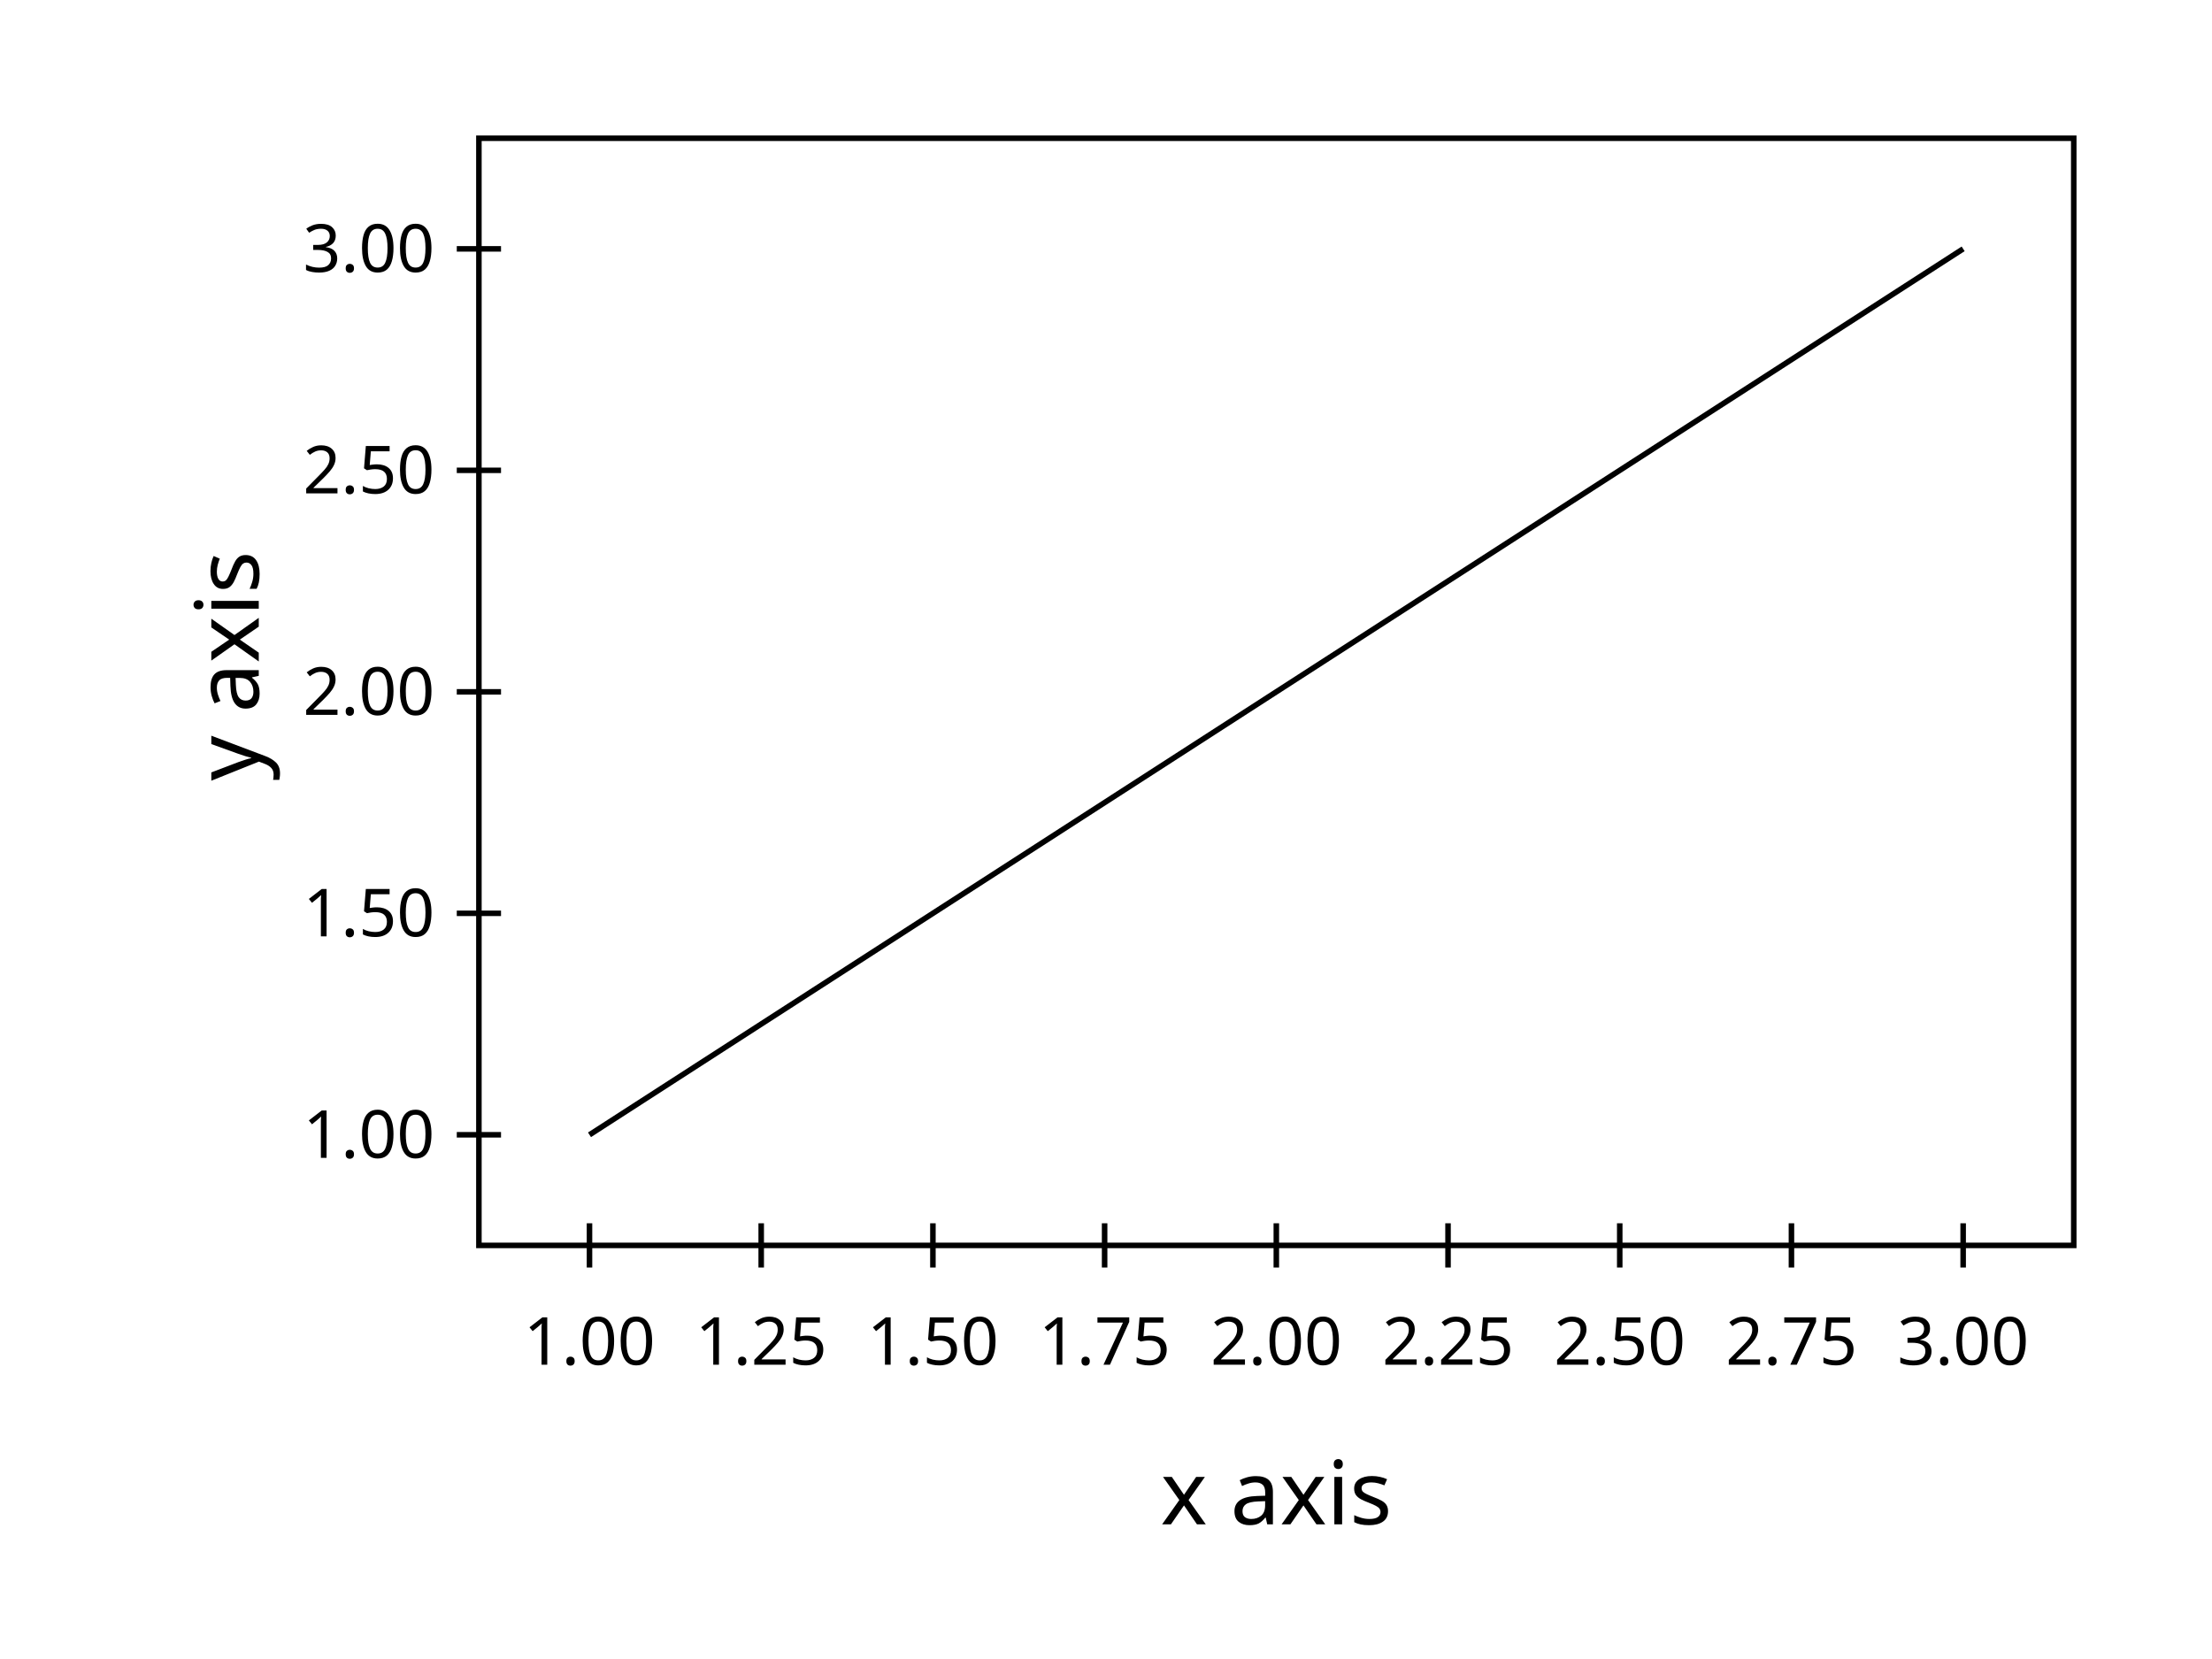
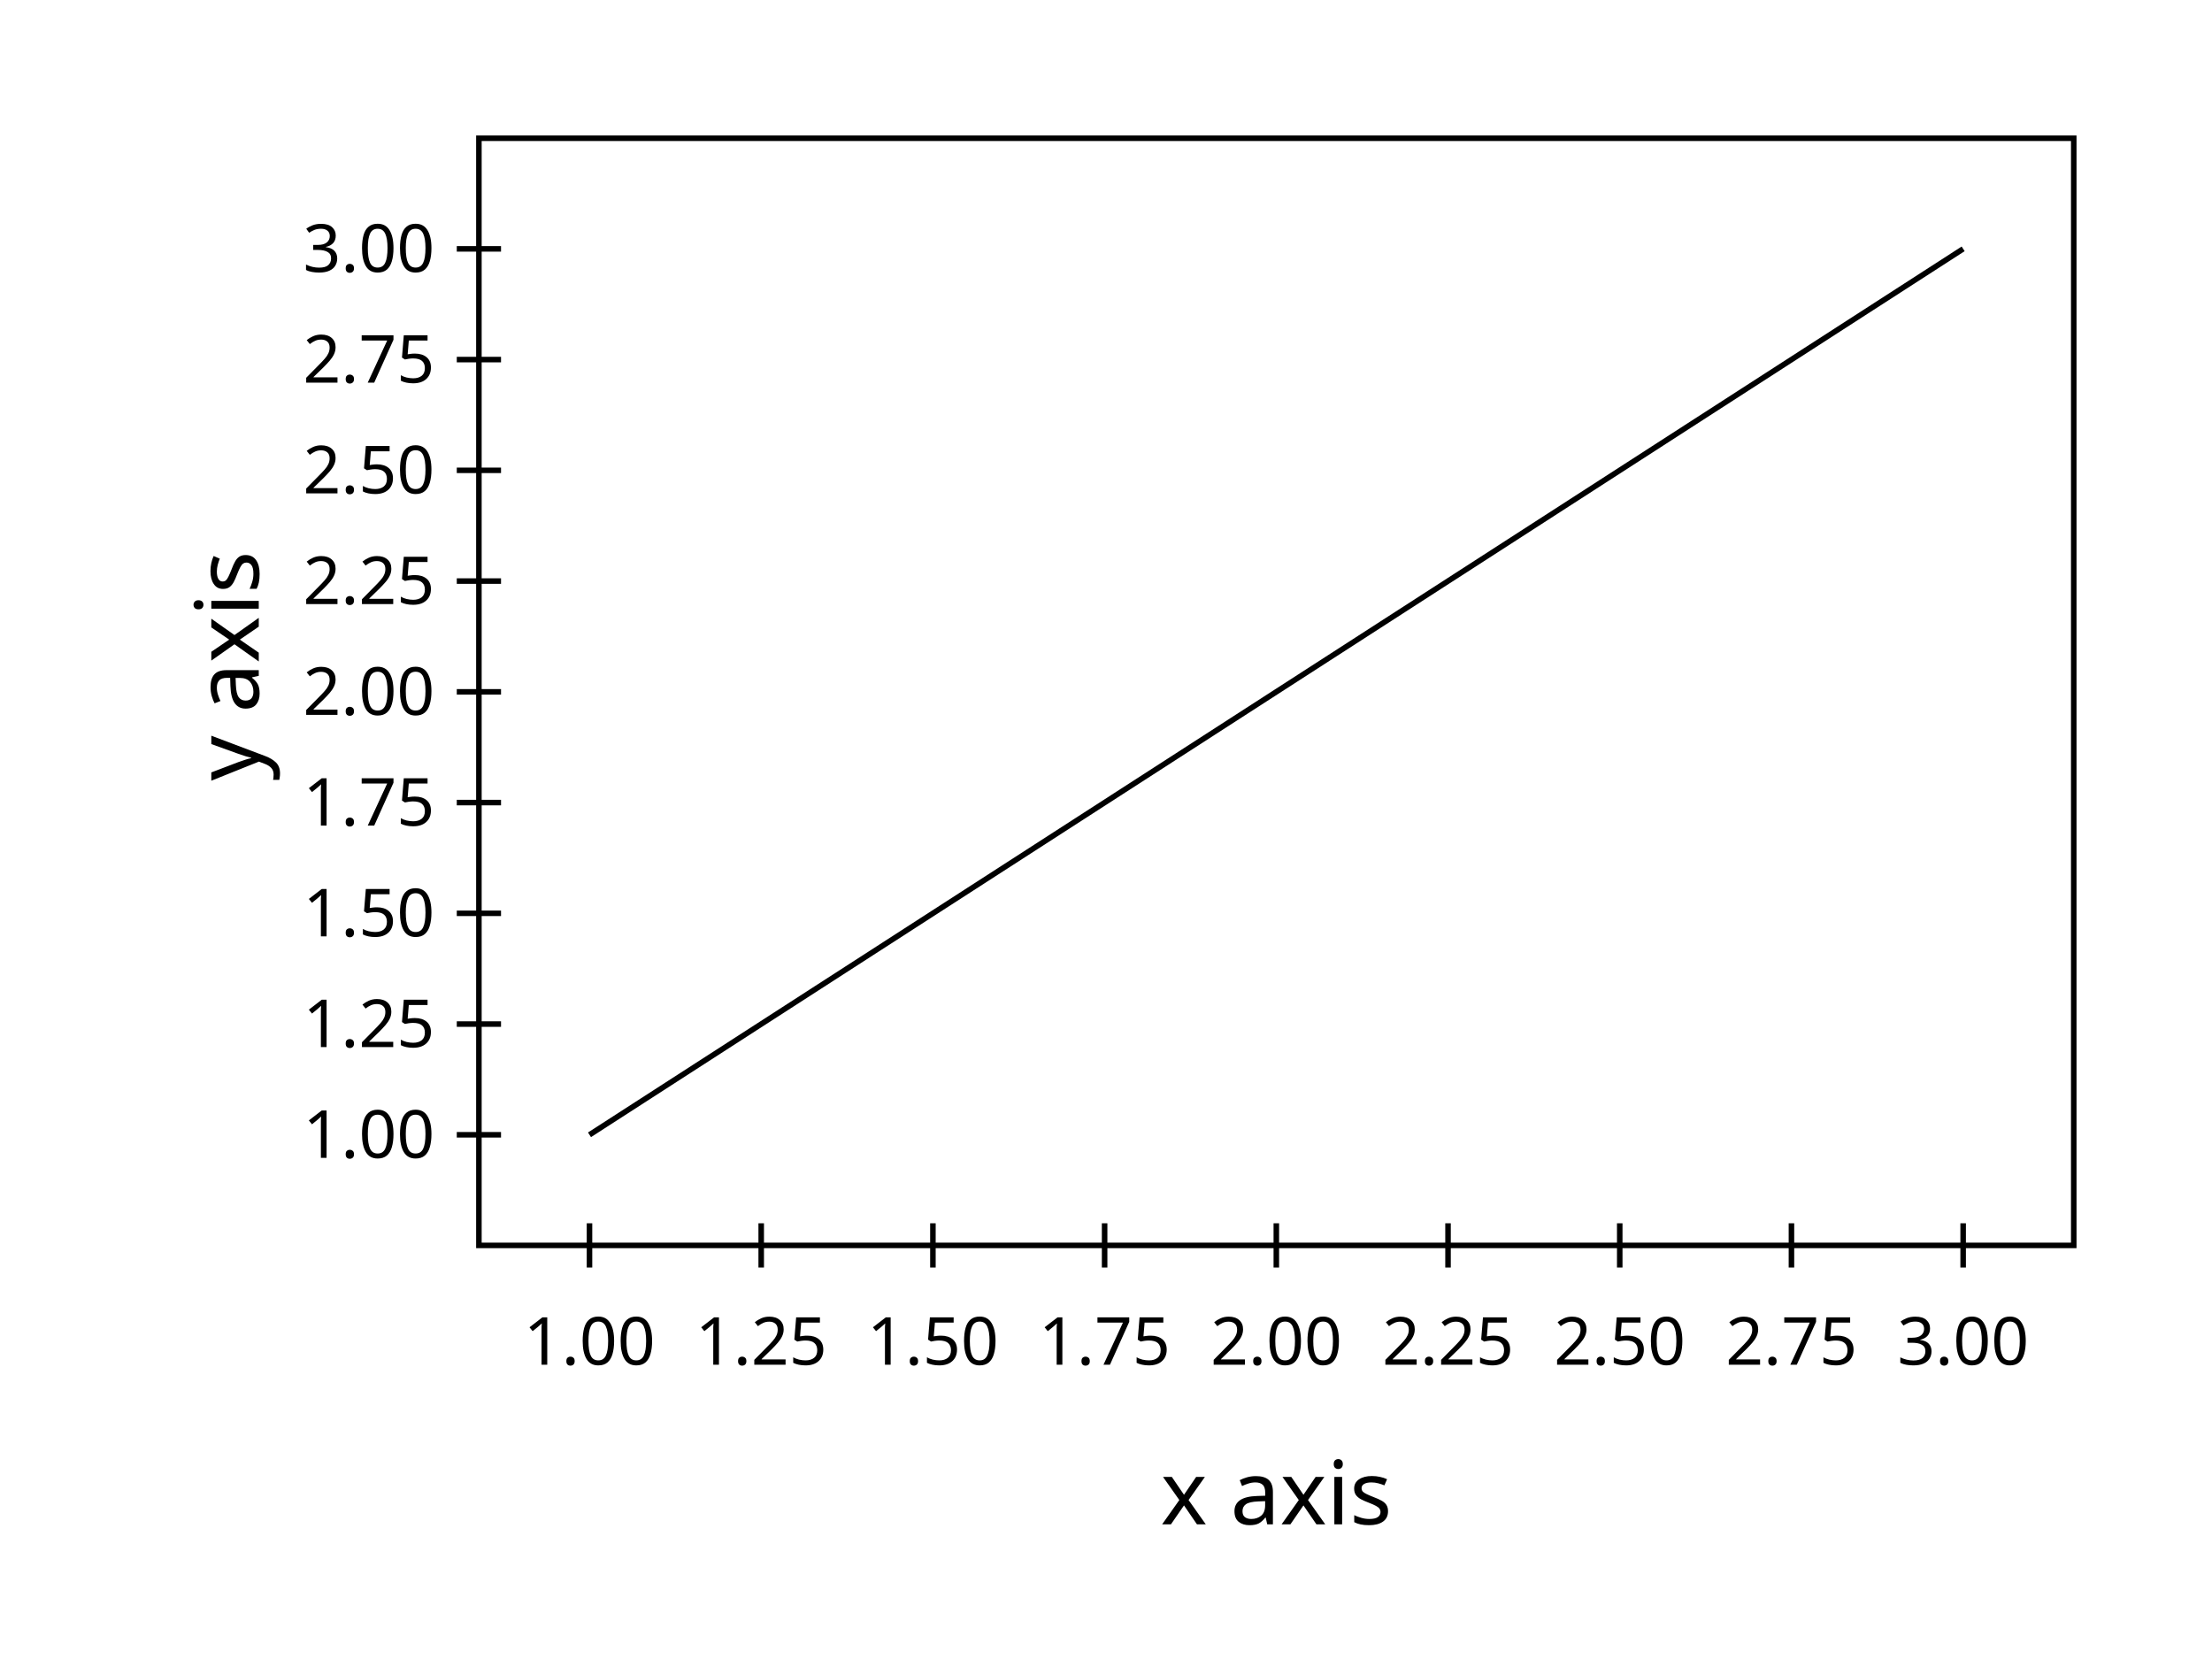
<svg xmlns="http://www.w3.org/2000/svg" height="300" viewBox="0 0 400 300" width="400">
  <rect fill="#ffffff" height="100%" width="100%" />
  <clipPath id="eidoplot-clip1">
    <path d="M86.6,25 L375,25 L375,225.208 L86.6,225.208 z" />
  </clipPath>
  <g clip-path="url(#eidoplot-clip1)">
    <path d="M106.6,205.208 L230.8,125.104 L355,45" fill="none" stroke="#000000" stroke-width="1" />
  </g>
  <path d="M20,-4 L20,4 M51.05,-4 L51.05,4 M82.1,-4 L82.1,4 M113.15,-4 L113.15,4 M144.2,-4 L144.2,4 M175.25,-4 L175.25,4 M206.3,-4 L206.3,4 M237.35,-4 L237.35,4 M268.4,-4 L268.4,4" fill="none" stroke="#000000" stroke-width="1" transform="matrix(1 0 0 1 86.6 225.208)" />
  <text dominant-baseline="hanging" fill="#000000" font-family="sans-serif" font-size="12" font-stretch="normal" font-style="normal" font-weight="400" text-anchor="middle" text-rendering="optimizeLegibility" transform="matrix(1 0 0 1 106.6 237.468)">
1.00
</text>
  <text dominant-baseline="hanging" fill="#000000" font-family="sans-serif" font-size="12" font-stretch="normal" font-style="normal" font-weight="400" text-anchor="middle" text-rendering="optimizeLegibility" transform="matrix(1 0 0 1 137.65 237.468)">
1.25
</text>
  <text dominant-baseline="hanging" fill="#000000" font-family="sans-serif" font-size="12" font-stretch="normal" font-style="normal" font-weight="400" text-anchor="middle" text-rendering="optimizeLegibility" transform="matrix(1 0 0 1 168.7 237.468)">
1.50
</text>
  <text dominant-baseline="hanging" fill="#000000" font-family="sans-serif" font-size="12" font-stretch="normal" font-style="normal" font-weight="400" text-anchor="middle" text-rendering="optimizeLegibility" transform="matrix(1 0 0 1 199.75 237.468)">
1.75
</text>
  <text dominant-baseline="hanging" fill="#000000" font-family="sans-serif" font-size="12" font-stretch="normal" font-style="normal" font-weight="400" text-anchor="middle" text-rendering="optimizeLegibility" transform="matrix(1 0 0 1 230.8 237.468)">
2.00
</text>
  <text dominant-baseline="hanging" fill="#000000" font-family="sans-serif" font-size="12" font-stretch="normal" font-style="normal" font-weight="400" text-anchor="middle" text-rendering="optimizeLegibility" transform="matrix(1 0 0 1 261.85 237.468)">
2.25
</text>
  <text dominant-baseline="hanging" fill="#000000" font-family="sans-serif" font-size="12" font-stretch="normal" font-style="normal" font-weight="400" text-anchor="middle" text-rendering="optimizeLegibility" transform="matrix(1 0 0 1 292.9 237.468)">
2.50
</text>
  <text dominant-baseline="hanging" fill="#000000" font-family="sans-serif" font-size="12" font-stretch="normal" font-style="normal" font-weight="400" text-anchor="middle" text-rendering="optimizeLegibility" transform="matrix(1 0 0 1 323.95 237.468)">
2.75
</text>
  <text dominant-baseline="hanging" fill="#000000" font-family="sans-serif" font-size="12" font-stretch="normal" font-style="normal" font-weight="400" text-anchor="middle" text-rendering="optimizeLegibility" transform="matrix(1 0 0 1 355 237.468)">
3.00
</text>
  <text dominant-baseline="hanging" fill="#000000" font-family="sans-serif" font-size="16" font-stretch="normal" font-style="normal" font-weight="400" text-anchor="middle" text-rendering="optimizeLegibility" transform="matrix(1 0 0 1 230.8 263.232)">
x axis
</text>
-   <path d="M20,-4 L20,4 M60.052,-4 L60.052,4 M100.104,-4 L100.104,4 M140.156,-4 L140.156,4 M180.208,-4 L180.208,4" fill="none" stroke="#000000" stroke-width="1" transform="matrix(-0.00000004371139 -1 1 -0.00000004371139 86.6 225.208)" />
+   <path d="M20,-4 L20,4 M40.026,-4 L40.026,4 M60.052,-4 L60.052,4 M80.078,-4 L80.078,4 M100.104,-4 L100.104,4 M120.13,-4 L120.13,4 M140.156,-4 L140.156,4 M160.182,-4 L160.182,4 M180.208,-4 L180.208,4" fill="none" stroke="#000000" stroke-width="1" transform="matrix(-0.00000004371139 -1 1 -0.00000004371139 86.6 225.208)" />
  <text dominant-baseline="middle" fill="#000000" font-family="sans-serif" font-size="12" font-stretch="normal" font-style="normal" font-weight="400" text-anchor="end" text-rendering="optimizeLegibility" transform="matrix(1 0 0 1 78.6 205.208)">
1.00
+ </text>
+   <text dominant-baseline="middle" fill="#000000" font-family="sans-serif" font-size="12" font-stretch="normal" font-style="normal" font-weight="400" text-anchor="end" text-rendering="optimizeLegibility" transform="matrix(1 0 0 1 78.6 185.182)">
+ 1.25
</text>
  <text dominant-baseline="middle" fill="#000000" font-family="sans-serif" font-size="12" font-stretch="normal" font-style="normal" font-weight="400" text-anchor="end" text-rendering="optimizeLegibility" transform="matrix(1 0 0 1 78.6 165.156)">
1.50
</text>
+   <text dominant-baseline="middle" fill="#000000" font-family="sans-serif" font-size="12" font-stretch="normal" font-style="normal" font-weight="400" text-anchor="end" text-rendering="optimizeLegibility" transform="matrix(1 0 0 1 78.6 145.13)">
+ 1.75
+ </text>
  <text dominant-baseline="middle" fill="#000000" font-family="sans-serif" font-size="12" font-stretch="normal" font-style="normal" font-weight="400" text-anchor="end" text-rendering="optimizeLegibility" transform="matrix(1 0 0 1 78.6 125.104)">
2.00
</text>
+   <text dominant-baseline="middle" fill="#000000" font-family="sans-serif" font-size="12" font-stretch="normal" font-style="normal" font-weight="400" text-anchor="end" text-rendering="optimizeLegibility" transform="matrix(1 0 0 1 78.6 105.078)">
+ 2.25
+ </text>
  <text dominant-baseline="middle" fill="#000000" font-family="sans-serif" font-size="12" font-stretch="normal" font-style="normal" font-weight="400" text-anchor="end" text-rendering="optimizeLegibility" transform="matrix(1 0 0 1 78.6 85.052)">
2.50
+ </text>
+   <text dominant-baseline="middle" fill="#000000" font-family="sans-serif" font-size="12" font-stretch="normal" font-style="normal" font-weight="400" text-anchor="end" text-rendering="optimizeLegibility" transform="matrix(1 0 0 1 78.6 65.026)">
+ 2.75
</text>
  <text dominant-baseline="middle" fill="#000000" font-family="sans-serif" font-size="12" font-stretch="normal" font-style="normal" font-weight="400" text-anchor="end" text-rendering="optimizeLegibility" transform="matrix(1 0 0 1 78.6 45)">
3.00
</text>
  <text dominant-baseline="alphabetic" fill="#000000" font-family="sans-serif" font-size="16" font-stretch="normal" font-style="normal" font-weight="400" text-anchor="middle" text-rendering="optimizeLegibility" transform="matrix(-0.00000004371139 -1 1 -0.00000004371139 46.792 120.416)">
y axis
</text>
  <rect fill="none" height="200.208" stroke="#000000" stroke-width="1" width="288.4" x="86.6" y="25" />
</svg>
